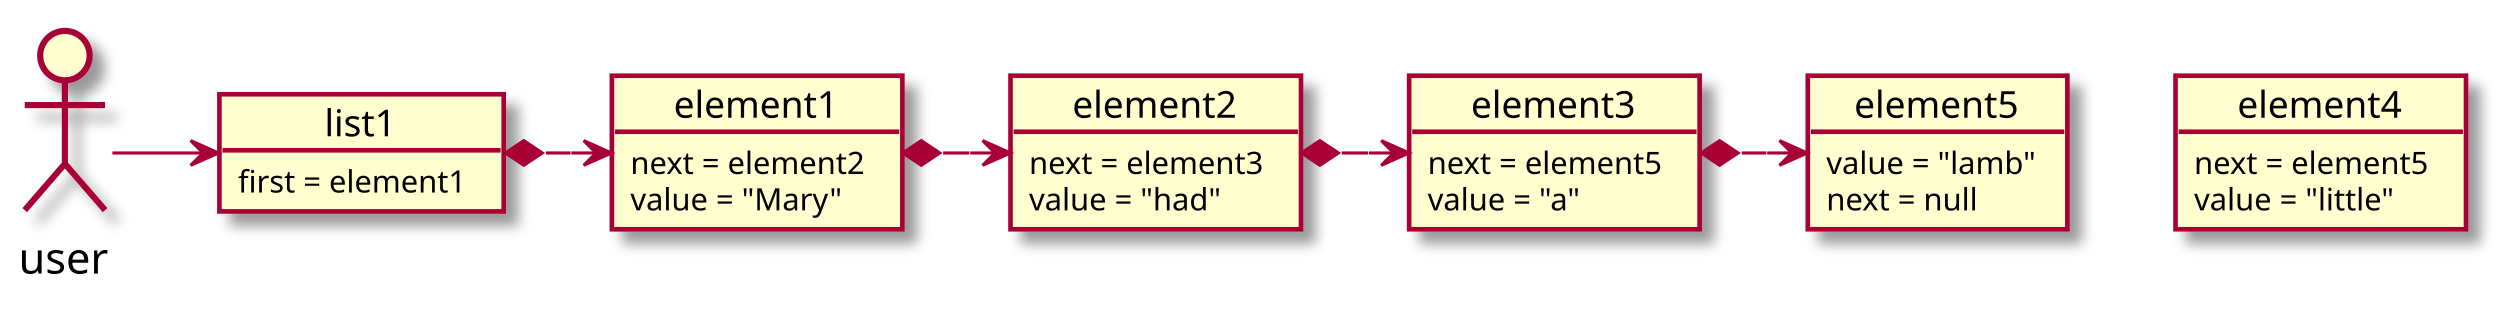
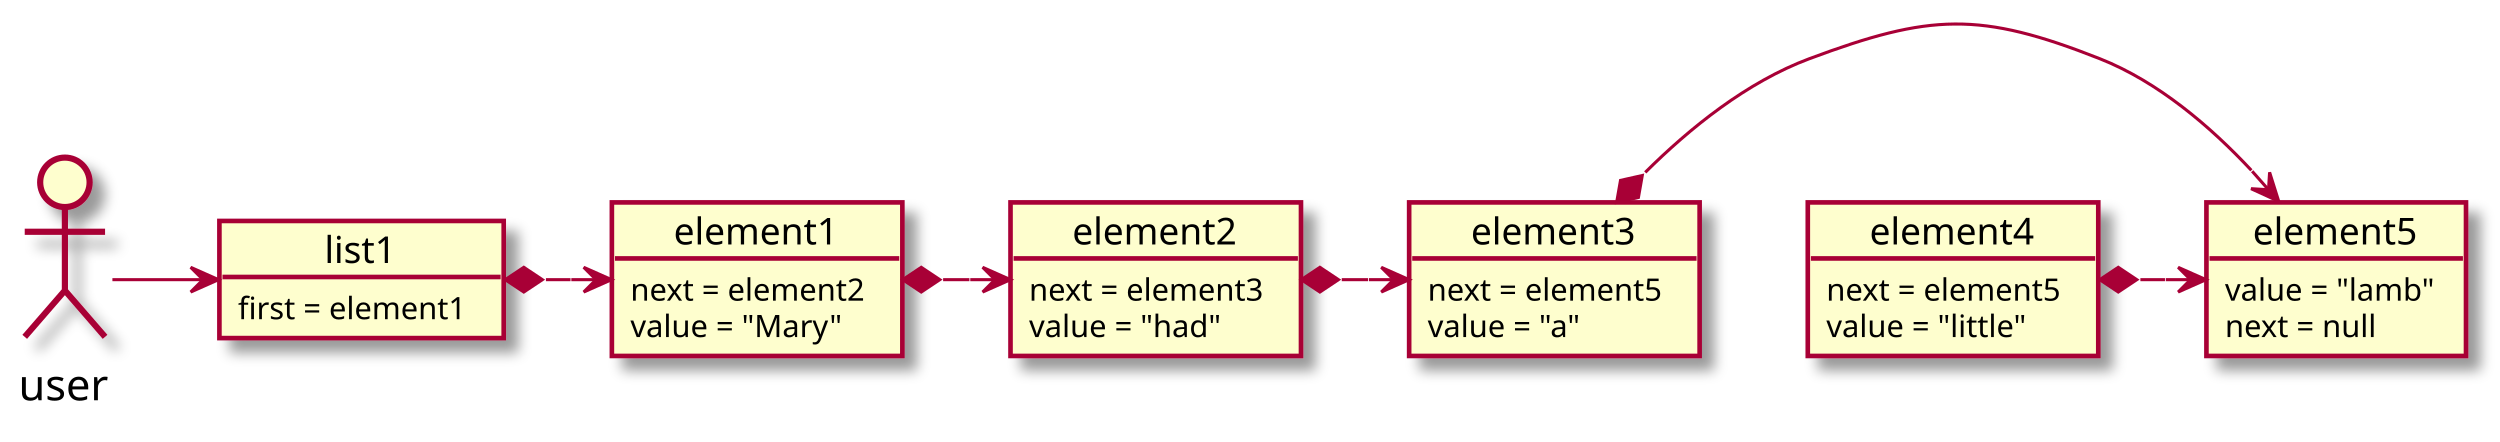
- <svg xmlns="http://www.w3.org/2000/svg" contentScriptType="application/ecmascript" contentStyleType="text/css" height="102px" preserveAspectRatio="none" style="width:809px;height:102px;" version="1.1" viewBox="0 0 809 102" width="809px" zoomAndPan="magnify">
+ <svg xmlns="http://www.w3.org/2000/svg" contentScriptType="application/ecmascript" contentStyleType="text/css" height="143px" preserveAspectRatio="none" style="width:809px;height:143px;" version="1.1" viewBox="0 0 809 143" width="809px" zoomAndPan="magnify">
  <defs>
-     <filter height="300%" id="fypw97o1e9yn4" width="300%" x="-1" y="-1">
+     <filter height="300%" id="f90rt0dfoloaq" width="300%" x="-1" y="-1">
      <feGaussianBlur result="blurOut" stdDeviation="2.0" />
      <feColorMatrix in="blurOut" result="blurOut2" type="matrix" values="0 0 0 0 0 0 0 0 0 0 0 0 0 0 0 0 0 0 .4 0" />
      <feOffset dx="4.0" dy="4.0" in="blurOut2" result="blurOut3" />
      <feBlend in="SourceGraphic" in2="blurOut3" mode="normal" />
    </filter>
  </defs>
  <g>
-     <ellipse cx="21" cy="18" fill="#FEFECE" filter="url(#fypw97o1e9yn4)" rx="8" ry="8" style="stroke: #A80036; stroke-width: 2.0;" />
-     <path d="M21,26 L21,53 M8,34 L34,34 M21,53 L8,68 M21,53 L34,68 " fill="#FEFECE" filter="url(#fypw97o1e9yn4)" style="stroke: #A80036; stroke-width: 2.0;" />
-     <text fill="#000000" font-family="sans-serif" font-size="14" lengthAdjust="spacingAndGlyphs" textLength="30" x="6" y="88.535">user</text>
-     <rect fill="#FEFECE" filter="url(#fypw97o1e9yn4)" height="37.91" style="stroke: #A80036; stroke-width: 1.5;" width="92" x="71" y="30.5" />
-     <text fill="#000000" font-family="sans-serif" font-size="12" lengthAdjust="spacingAndGlyphs" textLength="24" x="105" y="44.102">list1</text>
-     <line style="stroke: #A80036; stroke-width: 1.5;" x1="72" x2="162" y1="48.633" y2="48.633" />
-     <text fill="#000000" font-family="sans-serif" font-size="10" lengthAdjust="spacingAndGlyphs" textLength="80" x="77" y="62.301">first = element1</text>
-     <rect fill="#FEFECE" filter="url(#fypw97o1e9yn4)" height="49.688" style="stroke: #A80036; stroke-width: 1.5;" width="94" x="198" y="24.5" />
-     <text fill="#000000" font-family="sans-serif" font-size="12" lengthAdjust="spacingAndGlyphs" textLength="54" x="218" y="38.102">element1</text>
-     <line style="stroke: #A80036; stroke-width: 1.5;" x1="199" x2="291" y1="42.633" y2="42.633" />
-     <text fill="#000000" font-family="sans-serif" font-size="10" lengthAdjust="spacingAndGlyphs" textLength="82" x="204" y="56.301">next = element2</text>
-     <text fill="#000000" font-family="sans-serif" font-size="10" lengthAdjust="spacingAndGlyphs" textLength="72" x="204" y="68.078">value = "Mary"</text>
-     <rect fill="#FEFECE" filter="url(#fypw97o1e9yn4)" height="49.688" style="stroke: #A80036; stroke-width: 1.5;" width="94" x="327" y="24.5" />
-     <text fill="#000000" font-family="sans-serif" font-size="12" lengthAdjust="spacingAndGlyphs" textLength="54" x="347" y="38.102">element2</text>
-     <line style="stroke: #A80036; stroke-width: 1.5;" x1="328" x2="420" y1="42.633" y2="42.633" />
-     <text fill="#000000" font-family="sans-serif" font-size="10" lengthAdjust="spacingAndGlyphs" textLength="82" x="333" y="56.301">next = element3</text>
-     <text fill="#000000" font-family="sans-serif" font-size="10" lengthAdjust="spacingAndGlyphs" textLength="66" x="333" y="68.078">value = "had"</text>
-     <rect fill="#FEFECE" filter="url(#fypw97o1e9yn4)" height="49.688" style="stroke: #A80036; stroke-width: 1.5;" width="94" x="456" y="24.5" />
-     <text fill="#000000" font-family="sans-serif" font-size="12" lengthAdjust="spacingAndGlyphs" textLength="54" x="476" y="38.102">element3</text>
-     <line style="stroke: #A80036; stroke-width: 1.5;" x1="457" x2="549" y1="42.633" y2="42.633" />
-     <text fill="#000000" font-family="sans-serif" font-size="10" lengthAdjust="spacingAndGlyphs" textLength="82" x="462" y="56.301">next = element5</text>
-     <text fill="#000000" font-family="sans-serif" font-size="10" lengthAdjust="spacingAndGlyphs" textLength="54" x="462" y="68.078">value = "a"</text>
-     <rect fill="#FEFECE" filter="url(#fypw97o1e9yn4)" height="49.688" style="stroke: #A80036; stroke-width: 1.5;" width="94" x="704" y="24.5" />
-     <text fill="#000000" font-family="sans-serif" font-size="12" lengthAdjust="spacingAndGlyphs" textLength="54" x="724" y="38.102">element4</text>
-     <line style="stroke: #A80036; stroke-width: 1.5;" x1="705" x2="797" y1="42.633" y2="42.633" />
-     <text fill="#000000" font-family="sans-serif" font-size="10" lengthAdjust="spacingAndGlyphs" textLength="82" x="710" y="56.301">next = element5</text>
-     <text fill="#000000" font-family="sans-serif" font-size="10" lengthAdjust="spacingAndGlyphs" textLength="71" x="710" y="68.078">value = "little"</text>
-     <rect fill="#FEFECE" filter="url(#fypw97o1e9yn4)" height="49.688" style="stroke: #A80036; stroke-width: 1.5;" width="84" x="585" y="24.5" />
-     <text fill="#000000" font-family="sans-serif" font-size="12" lengthAdjust="spacingAndGlyphs" textLength="54" x="600" y="38.102">element5</text>
-     <line style="stroke: #A80036; stroke-width: 1.5;" x1="586" x2="668" y1="42.633" y2="42.633" />
-     <text fill="#000000" font-family="sans-serif" font-size="10" lengthAdjust="spacingAndGlyphs" textLength="72" x="591" y="56.301">value = "lamb"</text>
-     <text fill="#000000" font-family="sans-serif" font-size="10" lengthAdjust="spacingAndGlyphs" textLength="54" x="591" y="68.078">next = null</text>
-     <path d="M36.375,49.5 C46.119,49.5 55.864,49.5 65.608,49.5 " fill="none" id="user-list1" style="stroke: #A80036; stroke-width: 1.0;" />
-     <polygon fill="#A80036" points="70.704,49.5,61.704,45.5,65.704,49.5,61.704,53.5,70.704,49.5" style="stroke: #A80036; stroke-width: 1.0;" />
-     <path d="M176.662,49.5 C179.315,49.5 181.967,49.5 184.62,49.5 " fill="none" id="list1-element1" style="stroke: #A80036; stroke-width: 1.0;" />
-     <polygon fill="#A80036" points="197.883,49.5,188.883,45.5,192.883,49.5,188.883,53.5,197.883,49.5" style="stroke: #A80036; stroke-width: 1.0;" />
-     <line style="stroke: #A80036; stroke-width: 1.0;" x1="192.883" x2="184.883" y1="49.5" y2="49.5" />
-     <polygon fill="#A80036" points="163.5,49.5,169.5,53.5,175.5,49.5,169.5,45.5,163.5,49.5" style="stroke: #A80036; stroke-width: 1.0;" />
-     <path d="M305.19,49.5 C308.027,49.5 310.864,49.5 313.702,49.5 " fill="none" id="element1-element2" style="stroke: #A80036; stroke-width: 1.0;" />
-     <polygon fill="#A80036" points="326.98,49.5,317.98,45.5,321.98,49.5,317.98,53.5,326.98,49.5" style="stroke: #A80036; stroke-width: 1.0;" />
-     <line style="stroke: #A80036; stroke-width: 1.0;" x1="321.98" x2="313.98" y1="49.5" y2="49.5" />
-     <polygon fill="#A80036" points="292.115,49.5,298.115,53.5,304.115,49.5,298.115,45.5,292.115,49.5" style="stroke: #A80036; stroke-width: 1.0;" />
-     <path d="M434.19,49.5 C437.027,49.5 439.864,49.5 442.702,49.5 " fill="none" id="element2-element3" style="stroke: #A80036; stroke-width: 1.0;" />
-     <polygon fill="#A80036" points="455.98,49.5,446.98,45.5,450.98,49.5,446.98,53.5,455.98,49.5" style="stroke: #A80036; stroke-width: 1.0;" />
-     <line style="stroke: #A80036; stroke-width: 1.0;" x1="450.98" x2="442.98" y1="49.5" y2="49.5" />
-     <polygon fill="#A80036" points="421.115,49.5,427.115,53.5,433.115,49.5,427.115,45.5,421.115,49.5" style="stroke: #A80036; stroke-width: 1.0;" />
-     <path d="M563.63,49.5 C566.282,49.5 568.934,49.5 571.587,49.5 " fill="none" id="element3-element5" style="stroke: #A80036; stroke-width: 1.0;" />
-     <polygon fill="#A80036" points="584.848,49.5,575.848,45.5,579.848,49.5,575.848,53.5,584.848,49.5" style="stroke: #A80036; stroke-width: 1.0;" />
-     <line style="stroke: #A80036; stroke-width: 1.0;" x1="579.848" x2="571.848" y1="49.5" y2="49.5" />
-     <polygon fill="#A80036" points="550.469,49.5,556.469,53.5,562.469,49.5,556.469,45.5,550.469,49.5" style="stroke: #A80036; stroke-width: 1.0;" />
+     <ellipse cx="21" cy="59" fill="#FEFECE" filter="url(#f90rt0dfoloaq)" rx="8" ry="8" style="stroke: #A80036; stroke-width: 2.0;" />
+     <path d="M21,67 L21,94 M8,75 L34,75 M21,94 L8,109 M21,94 L34,109 " fill="#FEFECE" filter="url(#f90rt0dfoloaq)" style="stroke: #A80036; stroke-width: 2.0;" />
+     <text fill="#000000" font-family="sans-serif" font-size="14" lengthAdjust="spacingAndGlyphs" textLength="30" x="6" y="129.535">user</text>
+     <rect fill="#FEFECE" filter="url(#f90rt0dfoloaq)" height="37.91" style="stroke: #A80036; stroke-width: 1.5;" width="92" x="71" y="71.5" />
+     <text fill="#000000" font-family="sans-serif" font-size="12" lengthAdjust="spacingAndGlyphs" textLength="24" x="105" y="85.102">list1</text>
+     <line style="stroke: #A80036; stroke-width: 1.5;" x1="72" x2="162" y1="89.633" y2="89.633" />
+     <text fill="#000000" font-family="sans-serif" font-size="10" lengthAdjust="spacingAndGlyphs" textLength="80" x="77" y="103.301">first = element1</text>
+     <rect fill="#FEFECE" filter="url(#f90rt0dfoloaq)" height="49.688" style="stroke: #A80036; stroke-width: 1.5;" width="94" x="198" y="65.5" />
+     <text fill="#000000" font-family="sans-serif" font-size="12" lengthAdjust="spacingAndGlyphs" textLength="54" x="218" y="79.102">element1</text>
+     <line style="stroke: #A80036; stroke-width: 1.5;" x1="199" x2="291" y1="83.633" y2="83.633" />
+     <text fill="#000000" font-family="sans-serif" font-size="10" lengthAdjust="spacingAndGlyphs" textLength="82" x="204" y="97.301">next = element2</text>
+     <text fill="#000000" font-family="sans-serif" font-size="10" lengthAdjust="spacingAndGlyphs" textLength="72" x="204" y="109.078">value = "Mary"</text>
+     <rect fill="#FEFECE" filter="url(#f90rt0dfoloaq)" height="49.688" style="stroke: #A80036; stroke-width: 1.5;" width="94" x="327" y="65.5" />
+     <text fill="#000000" font-family="sans-serif" font-size="12" lengthAdjust="spacingAndGlyphs" textLength="54" x="347" y="79.102">element2</text>
+     <line style="stroke: #A80036; stroke-width: 1.5;" x1="328" x2="420" y1="83.633" y2="83.633" />
+     <text fill="#000000" font-family="sans-serif" font-size="10" lengthAdjust="spacingAndGlyphs" textLength="82" x="333" y="97.301">next = element3</text>
+     <text fill="#000000" font-family="sans-serif" font-size="10" lengthAdjust="spacingAndGlyphs" textLength="66" x="333" y="109.078">value = "had"</text>
+     <rect fill="#FEFECE" filter="url(#f90rt0dfoloaq)" height="49.688" style="stroke: #A80036; stroke-width: 1.5;" width="94" x="456" y="65.5" />
+     <text fill="#000000" font-family="sans-serif" font-size="12" lengthAdjust="spacingAndGlyphs" textLength="54" x="476" y="79.102">element3</text>
+     <line style="stroke: #A80036; stroke-width: 1.5;" x1="457" x2="549" y1="83.633" y2="83.633" />
+     <text fill="#000000" font-family="sans-serif" font-size="10" lengthAdjust="spacingAndGlyphs" textLength="82" x="462" y="97.301">next = element5</text>
+     <text fill="#000000" font-family="sans-serif" font-size="10" lengthAdjust="spacingAndGlyphs" textLength="54" x="462" y="109.078">value = "a"</text>
+     <rect fill="#FEFECE" filter="url(#f90rt0dfoloaq)" height="49.688" style="stroke: #A80036; stroke-width: 1.5;" width="94" x="585" y="65.5" />
+     <text fill="#000000" font-family="sans-serif" font-size="12" lengthAdjust="spacingAndGlyphs" textLength="54" x="605" y="79.102">element4</text>
+     <line style="stroke: #A80036; stroke-width: 1.5;" x1="586" x2="678" y1="83.633" y2="83.633" />
+     <text fill="#000000" font-family="sans-serif" font-size="10" lengthAdjust="spacingAndGlyphs" textLength="82" x="591" y="97.301">next = element5</text>
+     <text fill="#000000" font-family="sans-serif" font-size="10" lengthAdjust="spacingAndGlyphs" textLength="71" x="591" y="109.078">value = "little"</text>
+     <rect fill="#FEFECE" filter="url(#f90rt0dfoloaq)" height="49.688" style="stroke: #A80036; stroke-width: 1.5;" width="84" x="714" y="65.5" />
+     <text fill="#000000" font-family="sans-serif" font-size="12" lengthAdjust="spacingAndGlyphs" textLength="54" x="729" y="79.102">element5</text>
+     <line style="stroke: #A80036; stroke-width: 1.5;" x1="715" x2="797" y1="83.633" y2="83.633" />
+     <text fill="#000000" font-family="sans-serif" font-size="10" lengthAdjust="spacingAndGlyphs" textLength="72" x="720" y="97.301">value = "lamb"</text>
+     <text fill="#000000" font-family="sans-serif" font-size="10" lengthAdjust="spacingAndGlyphs" textLength="54" x="720" y="109.078">next = null</text>
+     <path d="M36.375,90.5 C46.119,90.5 55.864,90.5 65.608,90.5 " fill="none" id="user-list1" style="stroke: #A80036; stroke-width: 1.0;" />
+     <polygon fill="#A80036" points="70.704,90.5,61.704,86.5,65.704,90.5,61.704,94.5,70.704,90.5" style="stroke: #A80036; stroke-width: 1.0;" />
+     <path d="M176.662,90.5 C179.315,90.5 181.967,90.5 184.62,90.5 " fill="none" id="list1-element1" style="stroke: #A80036; stroke-width: 1.0;" />
+     <polygon fill="#A80036" points="197.883,90.5,188.883,86.5,192.883,90.5,188.883,94.5,197.883,90.5" style="stroke: #A80036; stroke-width: 1.0;" />
+     <line style="stroke: #A80036; stroke-width: 1.0;" x1="192.883" x2="184.883" y1="90.5" y2="90.5" />
+     <polygon fill="#A80036" points="163.5,90.5,169.5,94.5,175.5,90.5,169.5,86.5,163.5,90.5" style="stroke: #A80036; stroke-width: 1.0;" />
+     <path d="M305.19,90.5 C308.027,90.5 310.864,90.5 313.702,90.5 " fill="none" id="element1-element2" style="stroke: #A80036; stroke-width: 1.0;" />
+     <polygon fill="#A80036" points="326.98,90.5,317.98,86.5,321.98,90.5,317.98,94.5,326.98,90.5" style="stroke: #A80036; stroke-width: 1.0;" />
+     <line style="stroke: #A80036; stroke-width: 1.0;" x1="321.98" x2="313.98" y1="90.5" y2="90.5" />
+     <polygon fill="#A80036" points="292.115,90.5,298.115,94.5,304.115,90.5,298.115,86.5,292.115,90.5" style="stroke: #A80036; stroke-width: 1.0;" />
+     <path d="M434.19,90.5 C437.027,90.5 439.864,90.5 442.702,90.5 " fill="none" id="element2-element3" style="stroke: #A80036; stroke-width: 1.0;" />
+     <polygon fill="#A80036" points="455.98,90.5,446.98,86.5,450.98,90.5,446.98,94.5,455.98,90.5" style="stroke: #A80036; stroke-width: 1.0;" />
+     <line style="stroke: #A80036; stroke-width: 1.0;" x1="450.98" x2="442.98" y1="90.5" y2="90.5" />
+     <polygon fill="#A80036" points="421.115,90.5,427.115,94.5,433.115,90.5,427.115,86.5,421.115,90.5" style="stroke: #A80036; stroke-width: 1.0;" />
+     <path d="M532.399,55.785 C546.763,41.491 565.3,26.535 585.5,19 C624.643,4.398 640.638,3.666 679.5,19 C698.414,26.463 715.404,41.054 728.541,55.119 " fill="none" id="element3-element5" style="stroke: #A80036; stroke-width: 1.0;" />
+     <polygon fill="#A80036" points="737.398,65.159,734.443,55.763,734.09,61.409,728.444,61.056,737.398,65.159" style="stroke: #A80036; stroke-width: 1.0;" />
+     <line style="stroke: #A80036; stroke-width: 1.0;" x1="734.09" x2="728.798" y1="61.409" y2="55.41" />
+     <polygon fill="#A80036" points="523.152,65.475,530.188,63.896,531.436,56.793,524.4,58.373,523.152,65.475" style="stroke: #A80036; stroke-width: 1.0;" />
+     <path d="M692.63,90.5 C695.282,90.5 697.934,90.5 700.587,90.5 " fill="none" id="element4-element5" style="stroke: #A80036; stroke-width: 1.0;" />
+     <polygon fill="#A80036" points="713.848,90.5,704.848,86.5,708.848,90.5,704.848,94.5,713.848,90.5" style="stroke: #A80036; stroke-width: 1.0;" />
+     <line style="stroke: #A80036; stroke-width: 1.0;" x1="708.848" x2="700.848" y1="90.5" y2="90.5" />
+     <polygon fill="#A80036" points="679.469,90.5,685.469,94.5,691.469,90.5,685.469,86.5,679.469,90.5" style="stroke: #A80036; stroke-width: 1.0;" />
  </g>
</svg>
